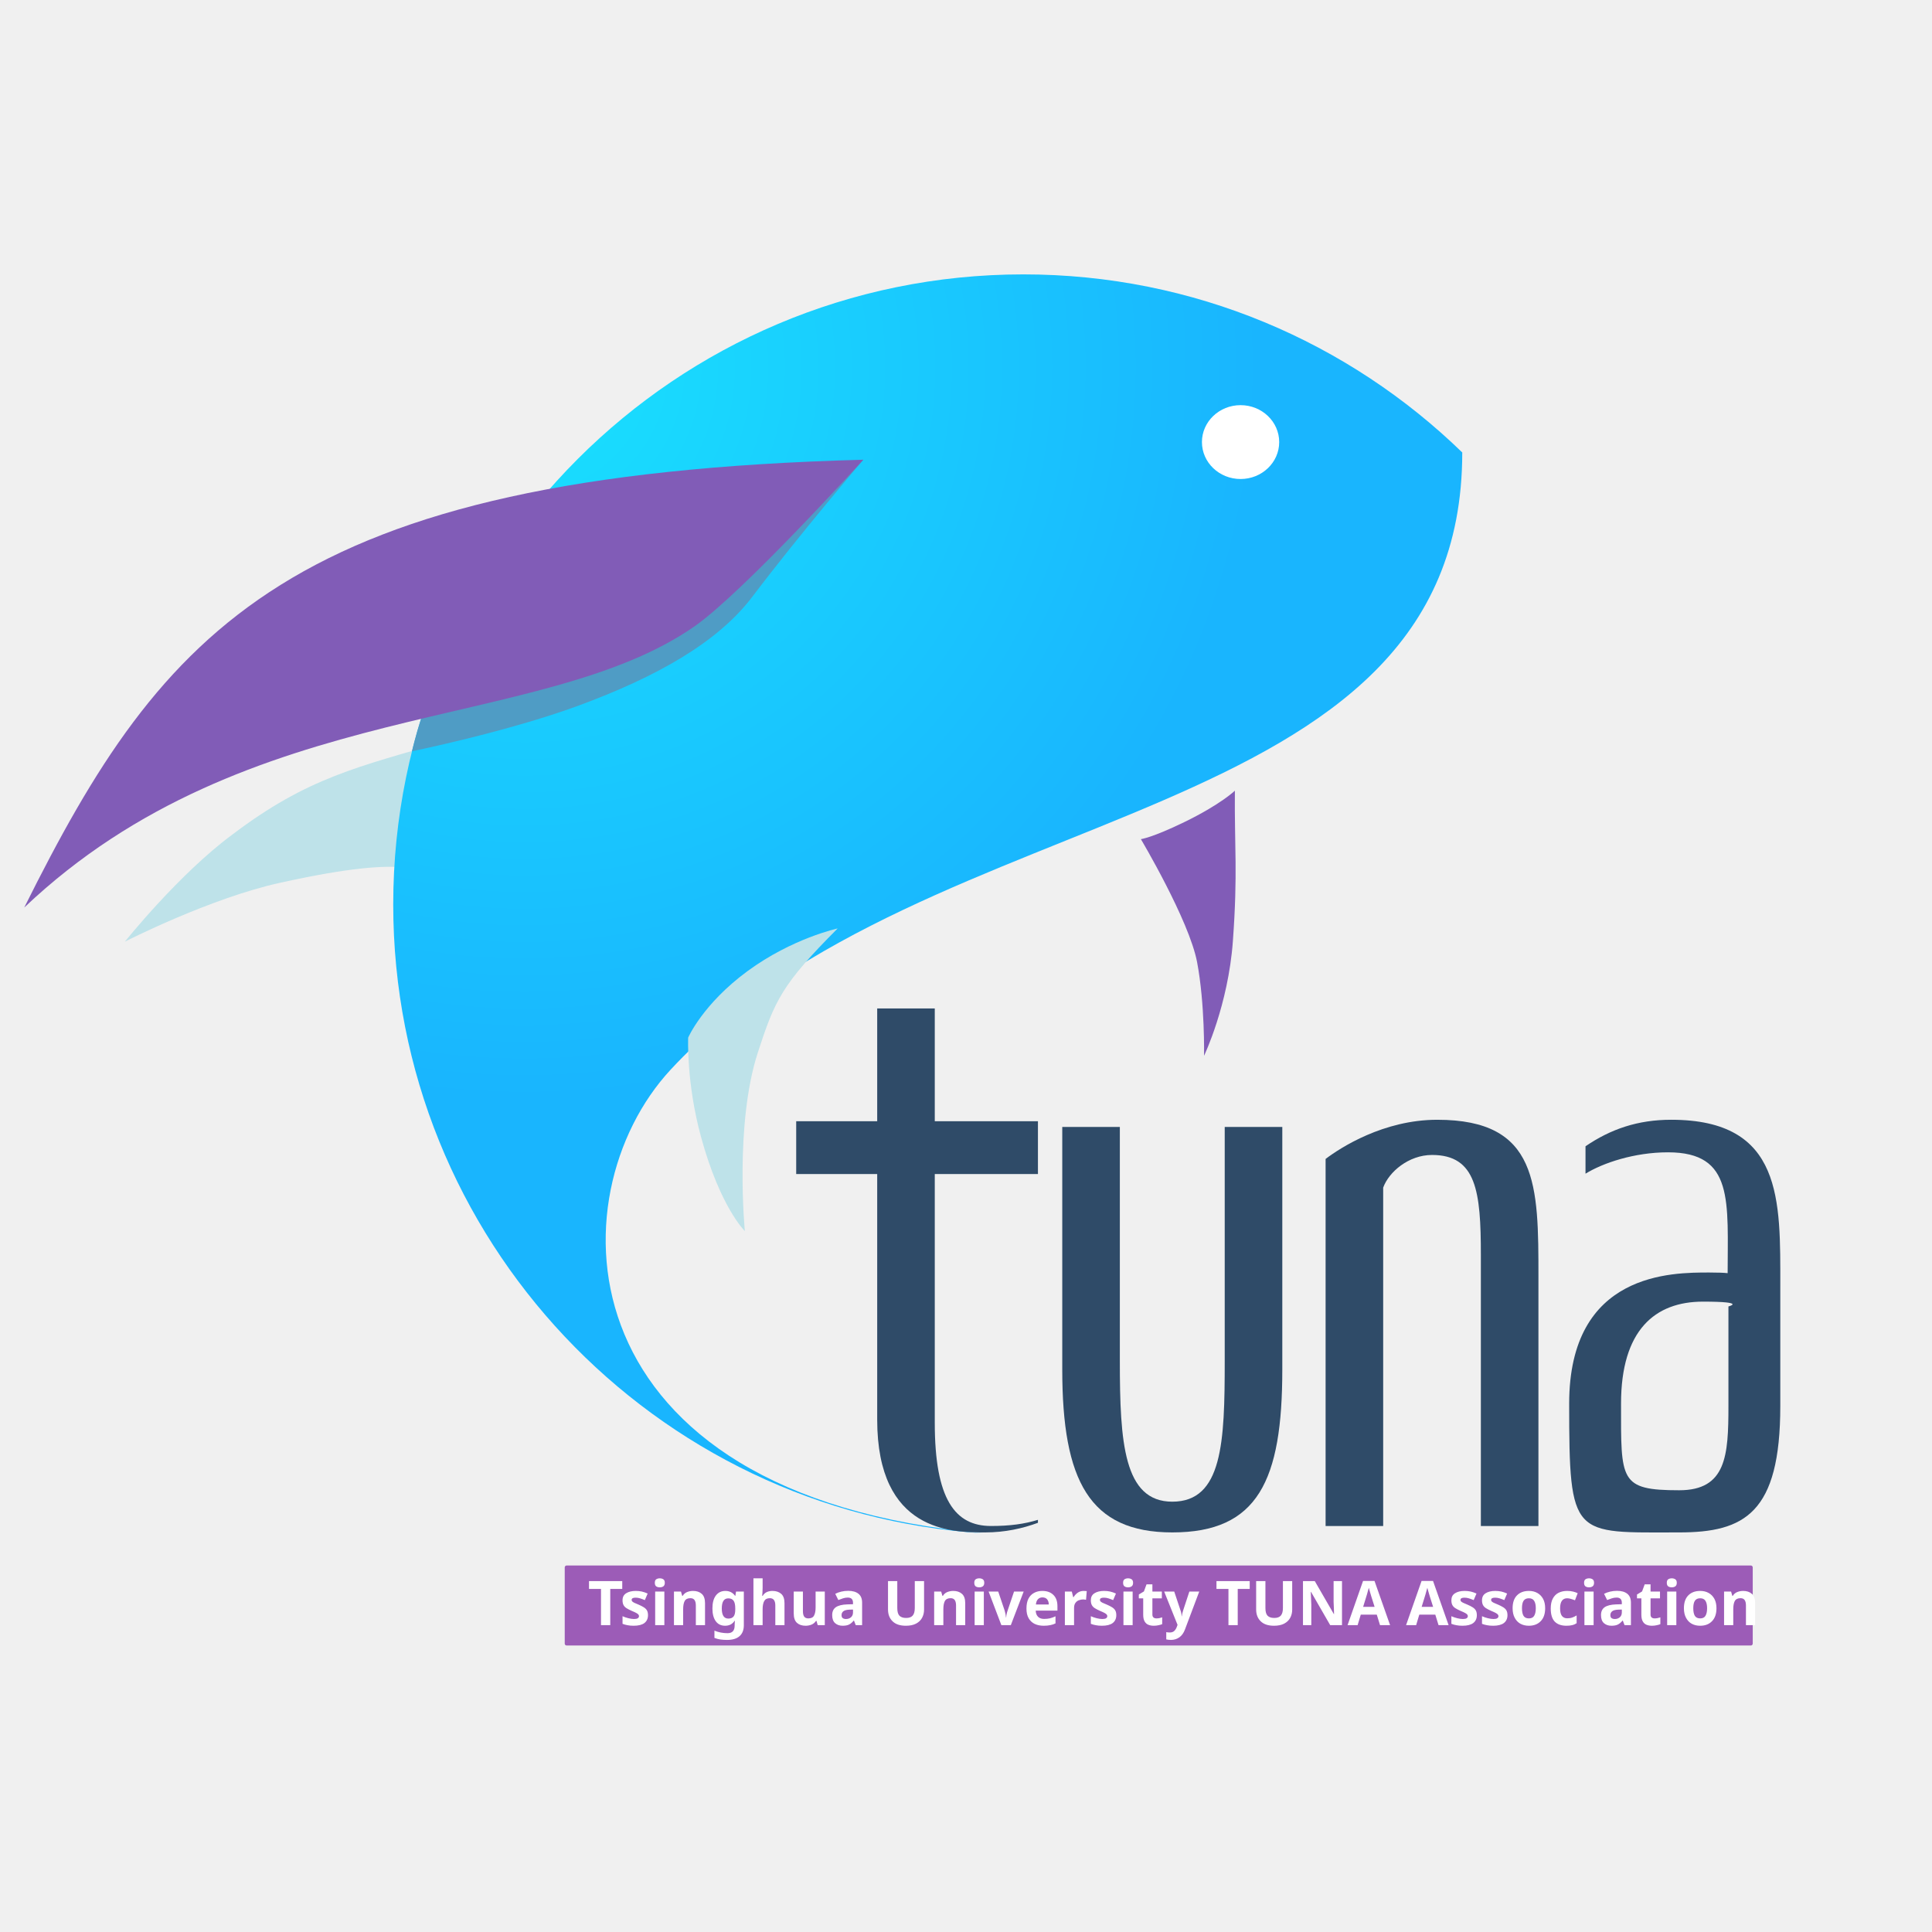
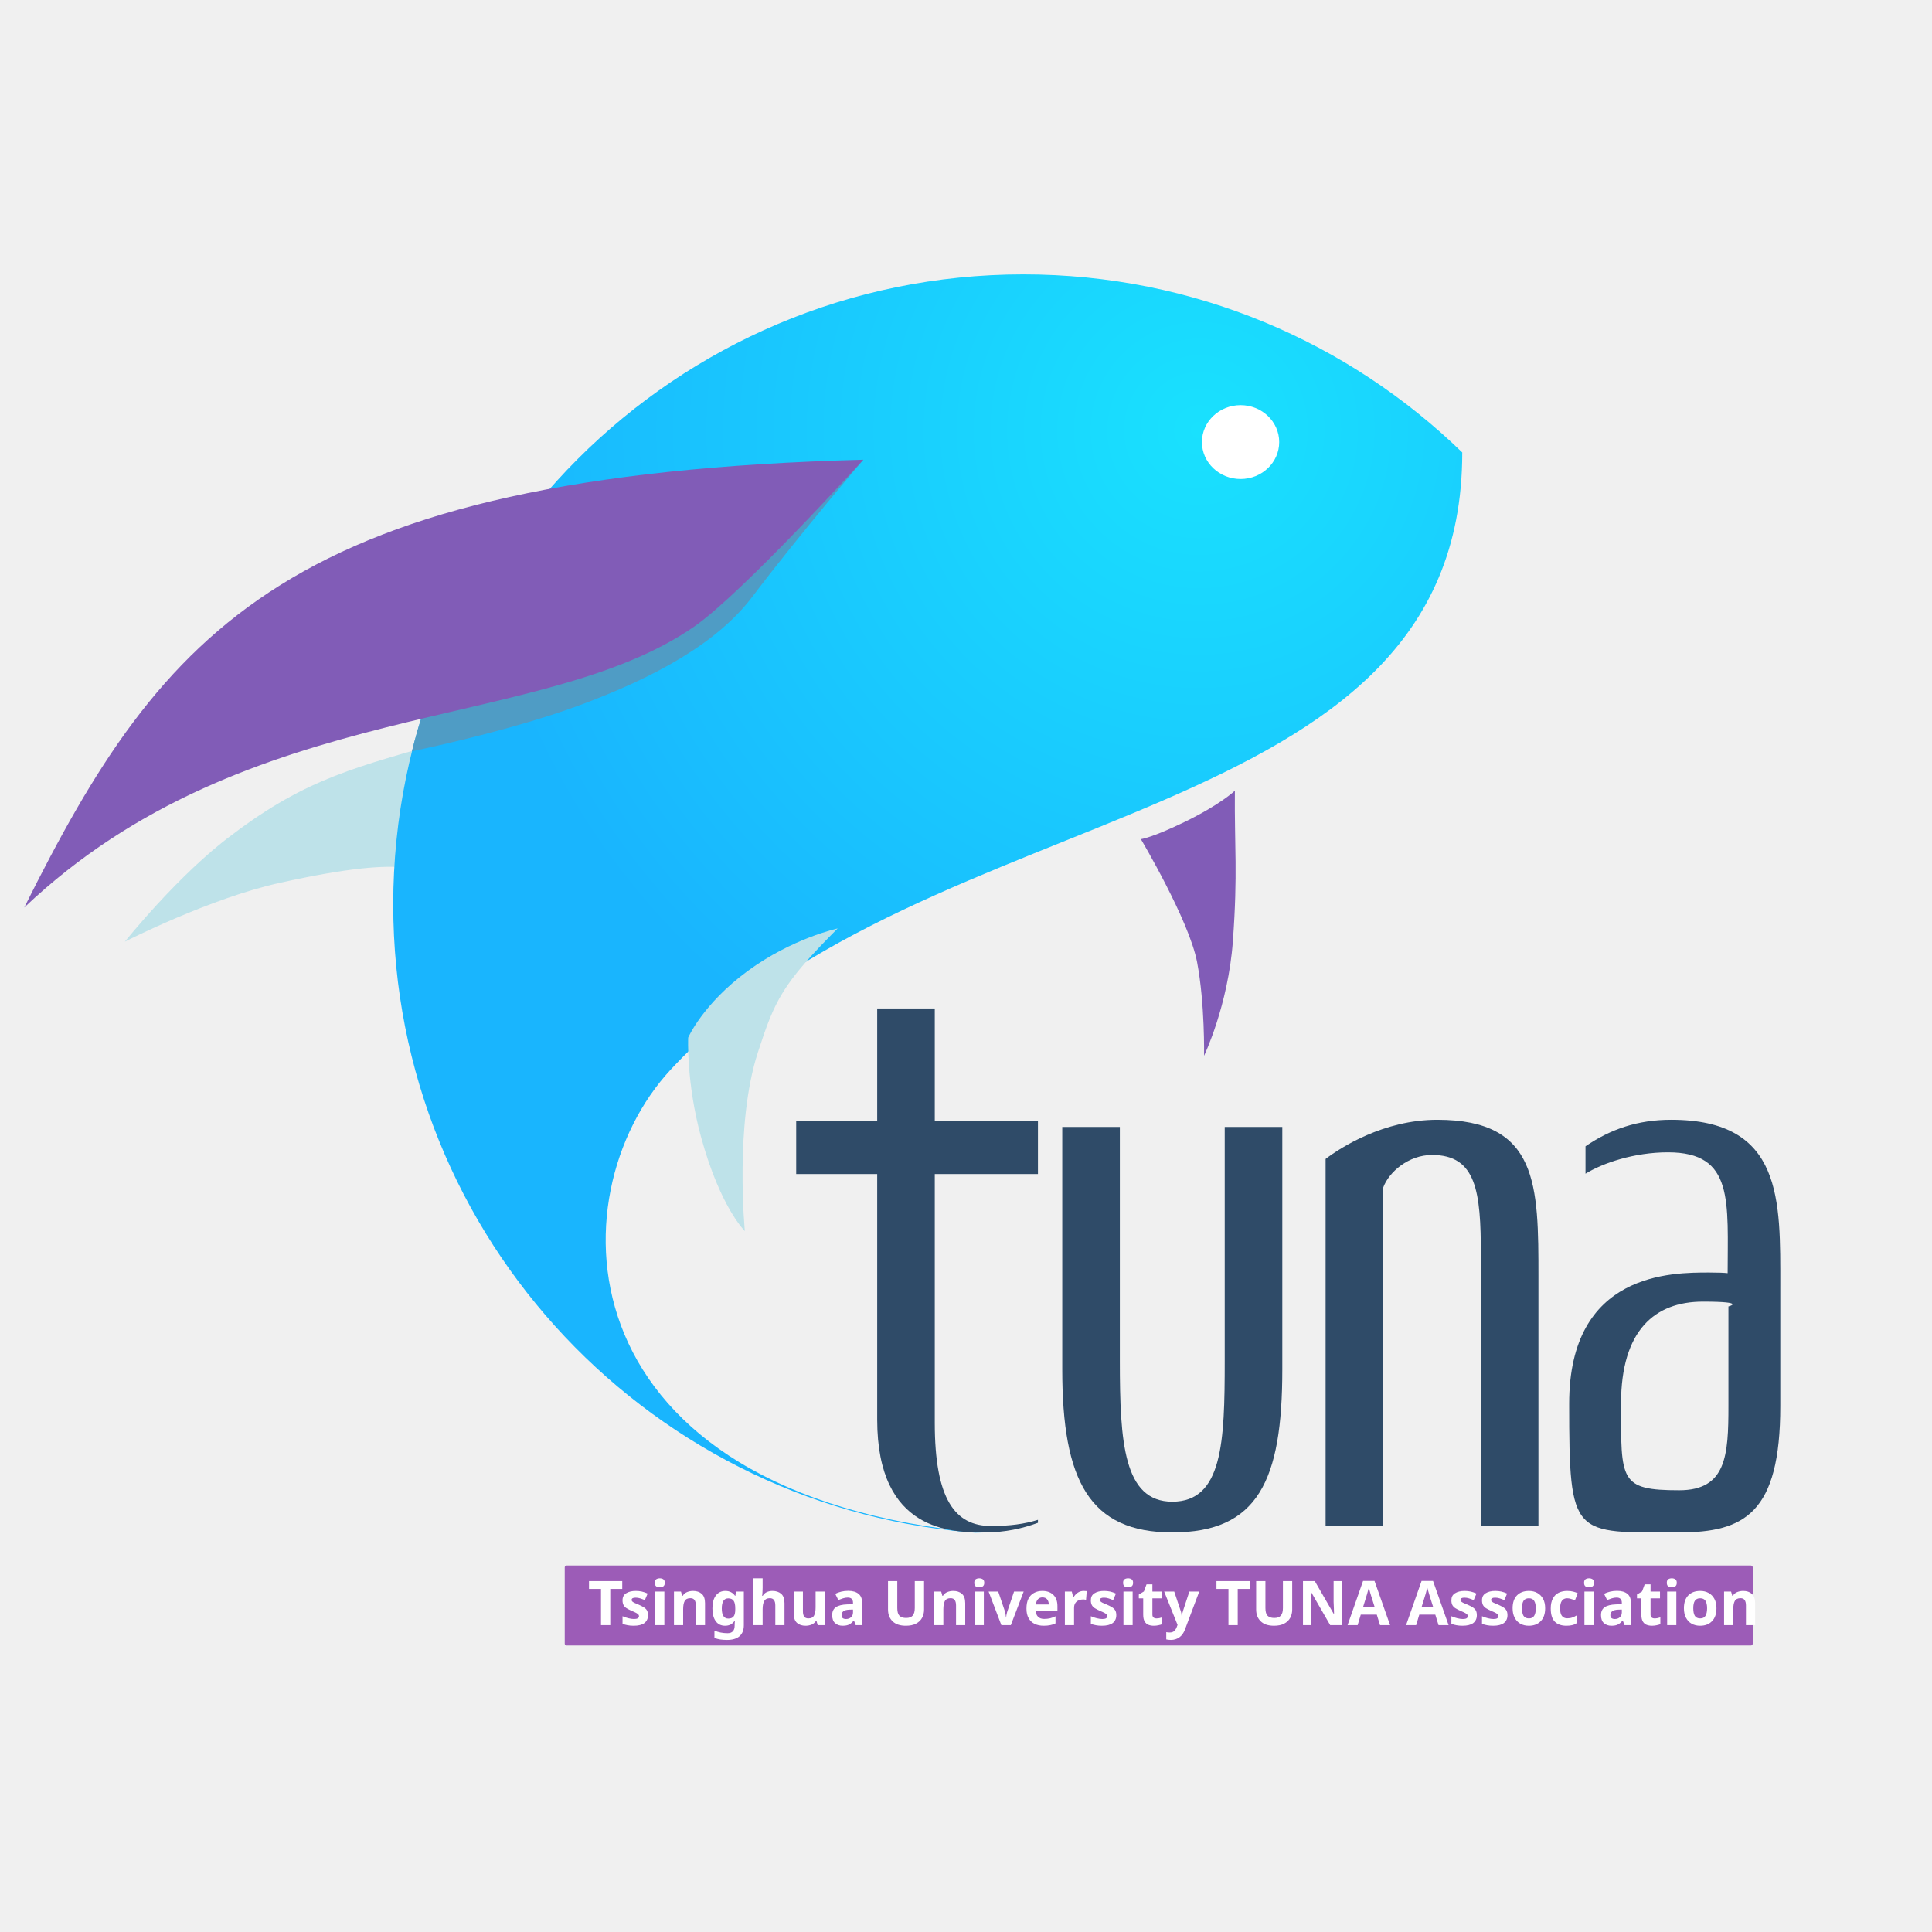
<svg xmlns="http://www.w3.org/2000/svg" xmlns:xlink="http://www.w3.org/1999/xlink" width="345" height="345" id="svg4262" version="1.1">
  <defs id="defs4264">
    <linearGradient id="linearGradient9182">
      <stop style="stop-color:#55c7ff;stop-opacity:1;" offset="0" id="stop9184" />
      <stop style="stop-color:#2b69ff;stop-opacity:1;" offset="1" id="stop9186" />
    </linearGradient>
    <linearGradient id="linearGradient5892" spreadMethod="pad" gradientTransform="matrix(190.6069,0,0,190.6069,-234.0712,40.41944)" gradientUnits="userSpaceOnUse" y2="0" x2="1" y1="0" x1="0">
      <stop id="stop5894" offset="0" style="stop-opacity:1;stop-color:#19e1fe" />
      <stop id="stop5896" offset="1" style="stop-opacity:1;stop-color:#19b5fe" />
    </linearGradient>
    <radialGradient fx="0" fy="0" cx="0" cy="0" r="1" gradientUnits="userSpaceOnUse" gradientTransform="matrix(153.3516,0,0,153.3516,185.9471,-313.3653)" spreadMethod="pad" id="radialGradient72-9">
      <stop style="stop-opacity:1;stop-color:#339dff" offset="0" id="stop74-4" />
      <stop style="stop-opacity:1;stop-color:#4552ff" offset="1" id="stop76-9" />
    </radialGradient>
-     <radialGradient xlink:href="#linearGradient5892" id="radialGradient6635" cx="125.551" cy="76.697" fx="125.551" fy="76.697" r="95.449" gradientTransform="matrix(0.3943033,1.311293,-1.317122,0.3960399,146.0019,-227.7811)" gradientUnits="userSpaceOnUse" />
+     <radialGradient xlink:href="#linearGradient5892" id="radialGradient6635" cx="158.601" cy="-4.675" fx="158.601" fy="-4.675" r="95.449" gradientTransform="matrix(0.3943033,1.311293,-1.317122,0.3960399,146.0019,-227.7811)" gradientUnits="userSpaceOnUse" />
  </defs>
  <g id="layer1" transform="translate(-0.5436829,98.46414)">
    <path style="fill:#bee2e9;fill-opacity:1;stroke:none" d="m 80.737,33.735 c -16.264,4.716 -25.273,6.644 -38.712,16.838 -9.546,7.048 -19.185,19.119 -19.185,19.119 0,0 15.138,-7.744 27.697,-10.513 12.56,-2.769 18.362,-3.078 22.293,-2.753 0.785,-7.364 5.896,-16.229 7.906,-22.691 z" id="path9214" />
    <path id="path5880" style="fill:url(#radialGradient6635);fill-opacity:1;stroke:none" d="m 70.763,63.054 c 0,59.746 46.567,108.607 105.386,112.288 l 0,0 C 100.591,168.476 99.412,115.082 120.294,92.554 l 0,0 C 166.211,43.01 261.661,50.661 261.661,-17.668 l 0,0 c -20.262,-19.678 -47.903,-31.799 -78.379,-31.799 l 0,0 c -62.143,0 -112.519,50.377 -112.519,112.521" />
    <path style="fill:#4f9cc5;fill-opacity:1;stroke:none" d="m 154.707,-16.359 c 0,0 -11.271,13.162 -19.801,24.435 -6.173,8.159 -17.09,14.326 -31.128,19.491 -12.552,4.618 -29.664,8.124 -29.664,8.124 0,0 2.571,-11.42 5.68,-13.289 8.202,-4.931 74.913,-38.761 74.913,-38.761 z" id="path9200" />
    <path style="fill:#bee2e9;fill-opacity:1;stroke:none" d="m 150.129,67.329 c -9.947,9.967 -11.228,12.818 -14.267,22.188 -4.161,12.831 -2.309,31.857 -2.309,31.857 0,0 -4.394,-4.235 -7.835,-16.845 -2.644,-9.688 -2.286,-17.708 -2.286,-17.708 0,0 2.603,-5.999 10.596,-11.872 7.993,-5.873 16.101,-7.622 16.101,-7.622 z" id="path9226" />
    <path style="fill:#815cb7;fill-opacity:1;stroke:none" d="m 221.058,42.73 c -0.089,10.144 0.536,14.597 -0.355,26.849 -0.837,11.499 -5.151,20.492 -5.151,20.492 0,0 0.177,-9.255 -1.243,-16.73 -1.421,-7.475 -10.036,-21.957 -10.036,-21.957 0,0 1.993,-0.245 7.721,-3.028 6.556,-3.186 9.064,-5.626 9.064,-5.626 z" id="path9240" />
    <ellipse style="fill:#ffffff;fill-opacity:1;stroke:none" id="path5116" cx="222.074" cy="-19.521" rx="6.899" ry="6.594" />
    <rect style="fill:#9c5cb7;fill-opacity:1;stroke:none" id="rect5118" width="212.143" height="14.286" x="101.389" y="181.09" ry="0.339" />
    <text xml:space="preserve" style="font-style:normal;font-variant:normal;font-weight:normal;font-stretch:normal;font-size:11px;line-height:125%;font-family:sans;-inkscape-font-specification:sans;letter-spacing:1.1px;word-spacing:0px;fill:#000000;fill-opacity:1;stroke:none" x="105.504" y="191.738" id="text5120">
      <tspan id="tspan5122" x="105.504" y="191.738" style="font-style:normal;font-variant:normal;font-weight:bold;font-stretch:normal;font-family:'Source Han Sans CN';-inkscape-font-specification:'Source Han Sans CN Bold';letter-spacing:0px;fill:#ffffff;fill-opacity:1">Tsinghua University TUNA Association</tspan>
    </text>
    <path id="path24-1" style="fill:#2f4b68;fill-opacity:1;fill-rule:nonzero;stroke:none" d="m 167.468,155.616 c 0,13.679 3.643,18.418 10.04,18.418 3.426,0 5.995,-0.365 8.382,-1.099 l 0,0.531 c -2.714,0.999 -5.856,1.715 -9.426,1.715 -5.854,0 -19.278,0 -19.278,-20.137 l 0,-43.862 -14.464,0 0,-9.425 14.464,0 0,-20.136 10.282,0 0,20.136 18.422,0 0,9.425 -18.422,0 0,44.433 z" />
    <path id="path28-5" style="fill:#2f4b68;fill-opacity:1;fill-rule:nonzero;stroke:none" d="m 229.526,102.778 0,43.311 c 0,19.85 -4.354,29.092 -19.646,29.092 -14.799,0 -19.647,-9.242 -19.647,-29.092 l 0,-43.311 10.283,0 0,41.842 c 0,14.423 0.685,25.073 9.364,25.073 8.981,0 9.364,-10.649 9.364,-25.073 l 0,-41.842 10.282,0 z" />
    <path id="path32-6" style="fill:#2f4b68;fill-opacity:1;fill-rule:nonzero;stroke:none" d="m 275.264,129.666 0,44.372 -10.281,0 0,-48.452 c 0,-11.288 -0.803,-17.807 -8.722,-17.807 -4.171,0 -7.712,3.035 -8.721,5.833 l 0,60.426 -10.282,0 0,-65.548 c 2.642,-2.012 10.358,-6.996 19.932,-6.996 18.075,0 18.075,11.608 18.075,28.173" />
    <path id="path36-9" style="fill:#2f4b68;fill-opacity:1;fill-rule:nonzero;stroke:none" d="m 309.191,134.828 c 0,0 3.448,-0.857 -4.549,-0.857 -8.568,0 -14.627,5.081 -14.627,18.218 0,13.706 -0.323,15.464 10.384,15.464 8.419,0 8.793,-6.22 8.793,-15.036 l 0,-17.789 z m 9.262,-3.632 0,21.421 c 0,19.144 -6.406,22.565 -18.055,22.565 -18.995,0 -19.646,1.169 -19.646,-22.993 0,-23.563 18.463,-23.419 25.032,-23.419 6.426,0 3.264,0.713 3.264,0.713 0,-13.424 1.214,-22.176 -10.649,-22.176 -6.03,0 -11.641,1.913 -14.729,3.815 l 0,-4.895 c 4.492,-3.064 9.336,-4.734 15.301,-4.734 19.993,0 19.483,14.362 19.483,29.703" />
    <path id="path150-3" style="fill:#815cb7;fill-opacity:1;fill-rule:nonzero;stroke:none" d="M 4.873,63.593 C 29.674,13.85 52.23,-13.654 154.707,-16.371 c 0,0 -21.468,23.714 -30.162,29.769 C 97.064,32.539 44.855,25.66 4.873,63.593" />
  </g>
</svg>
